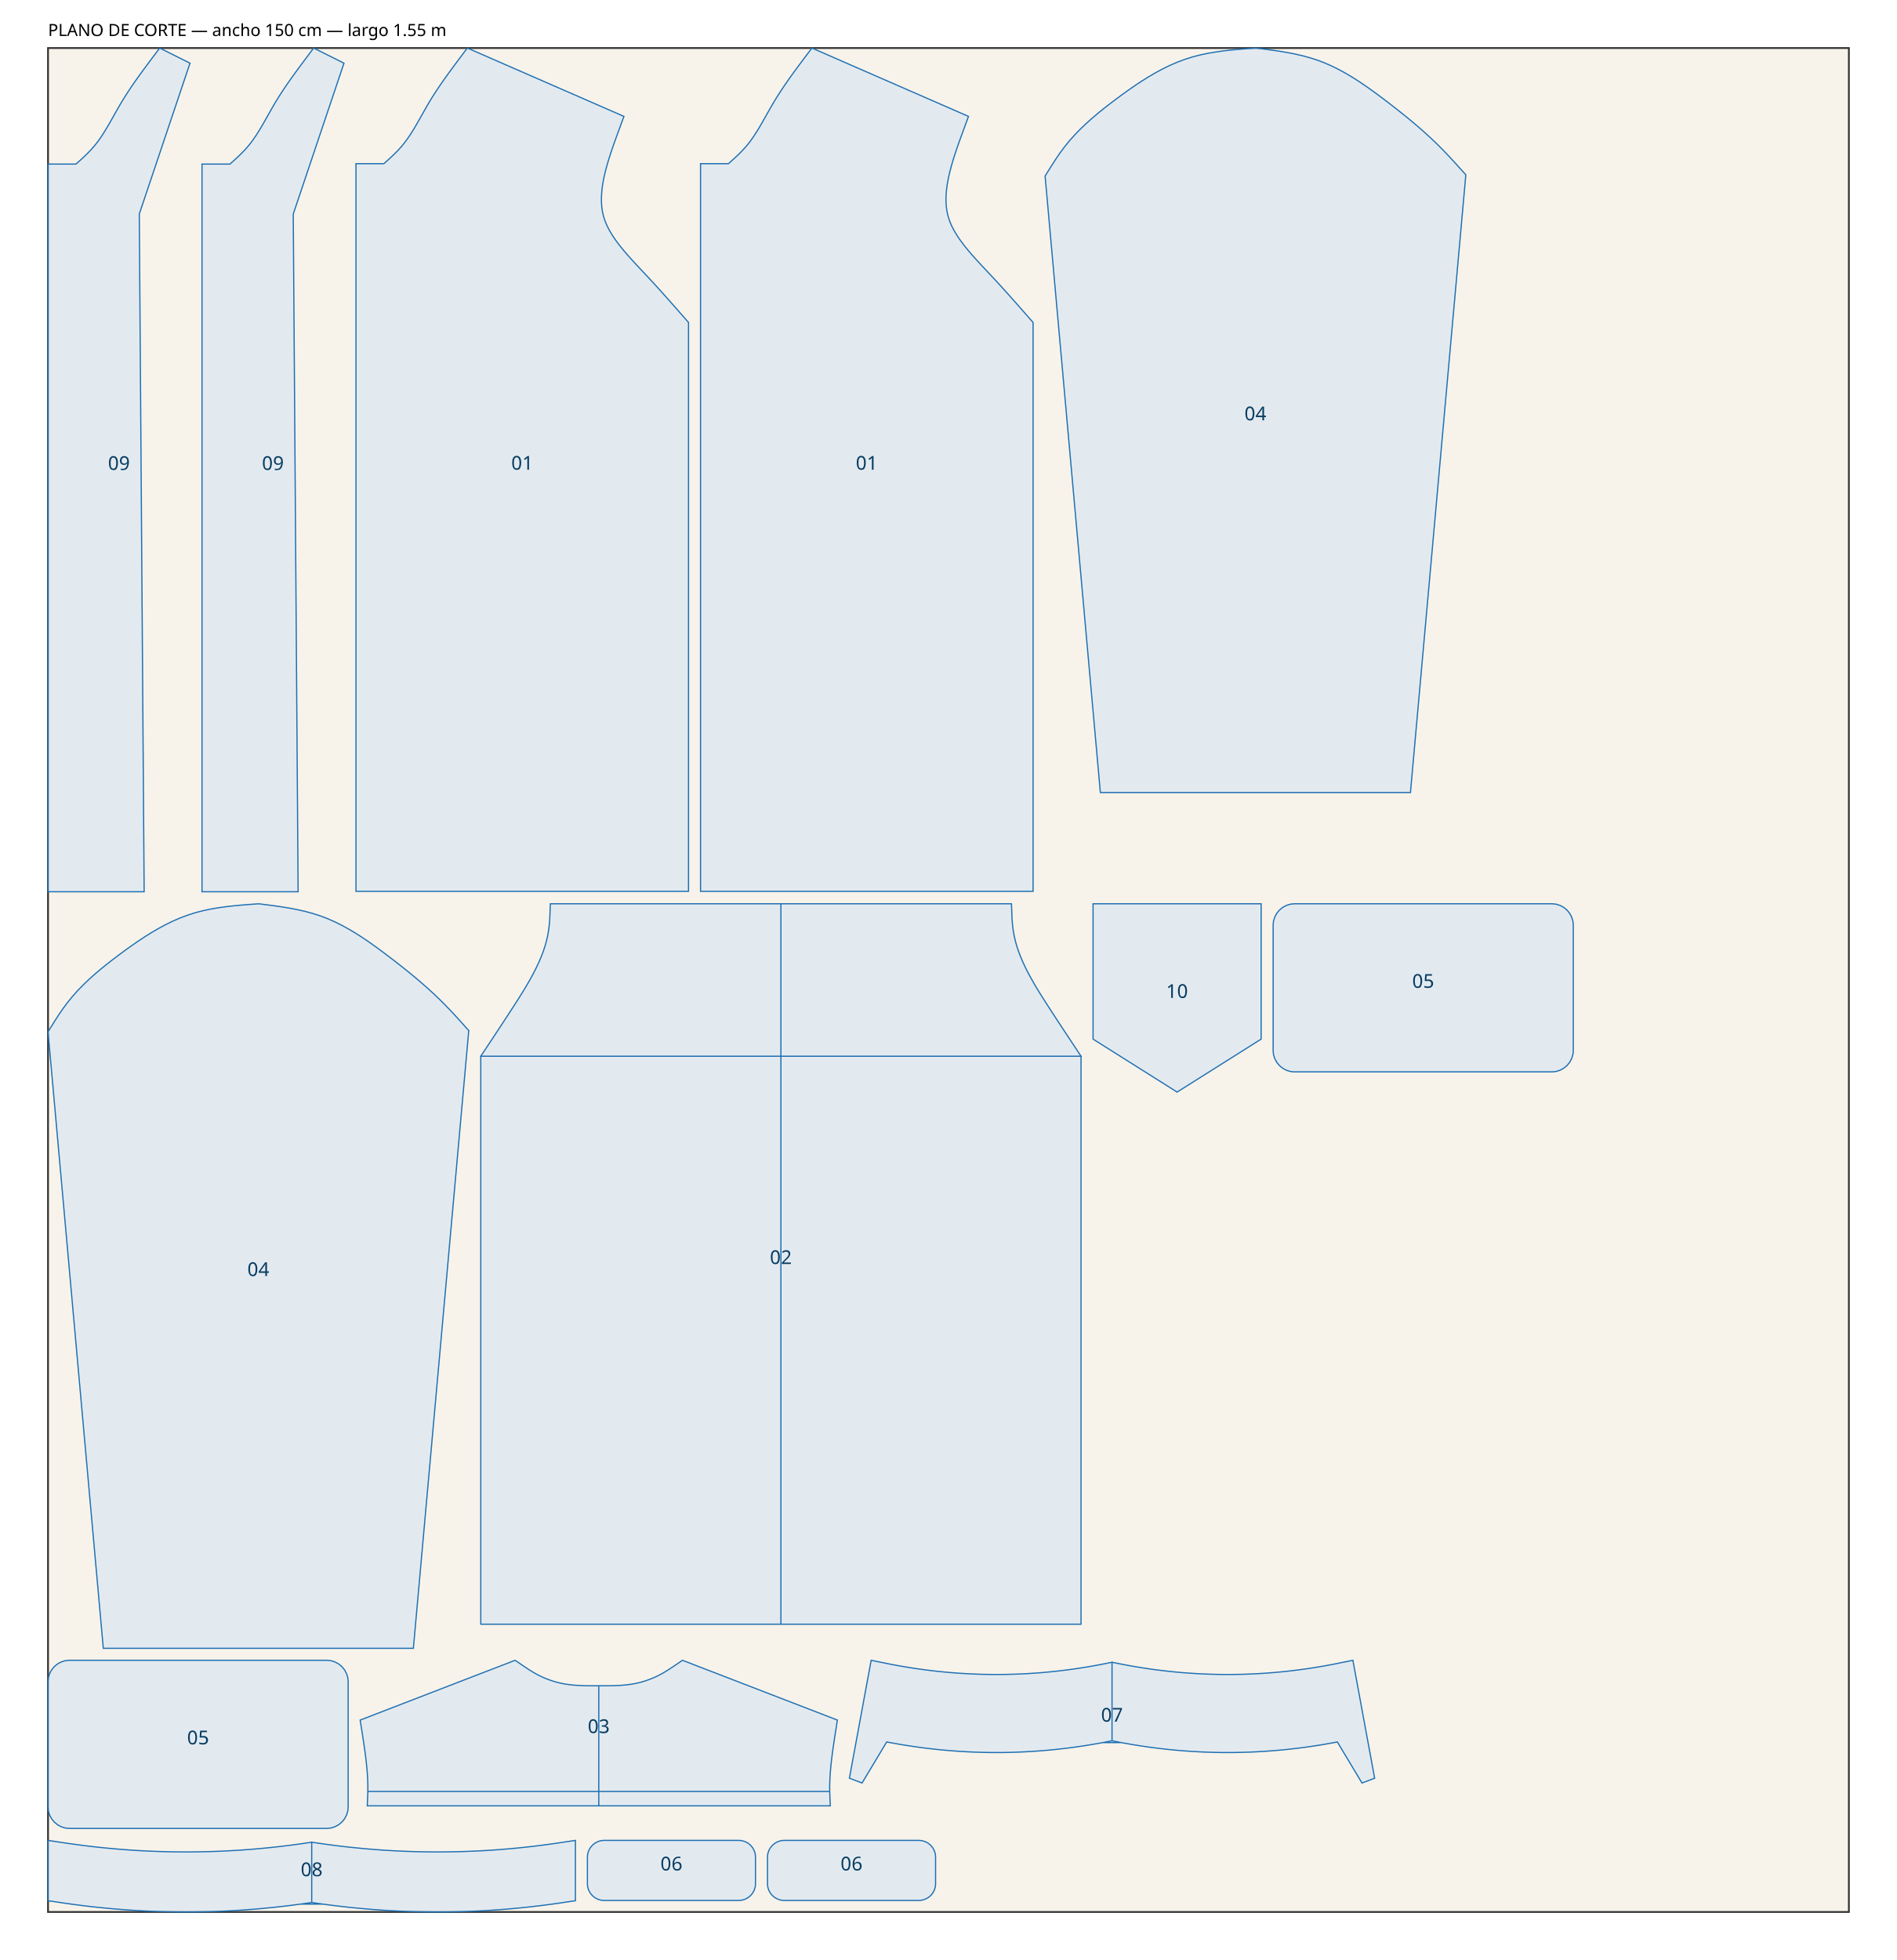
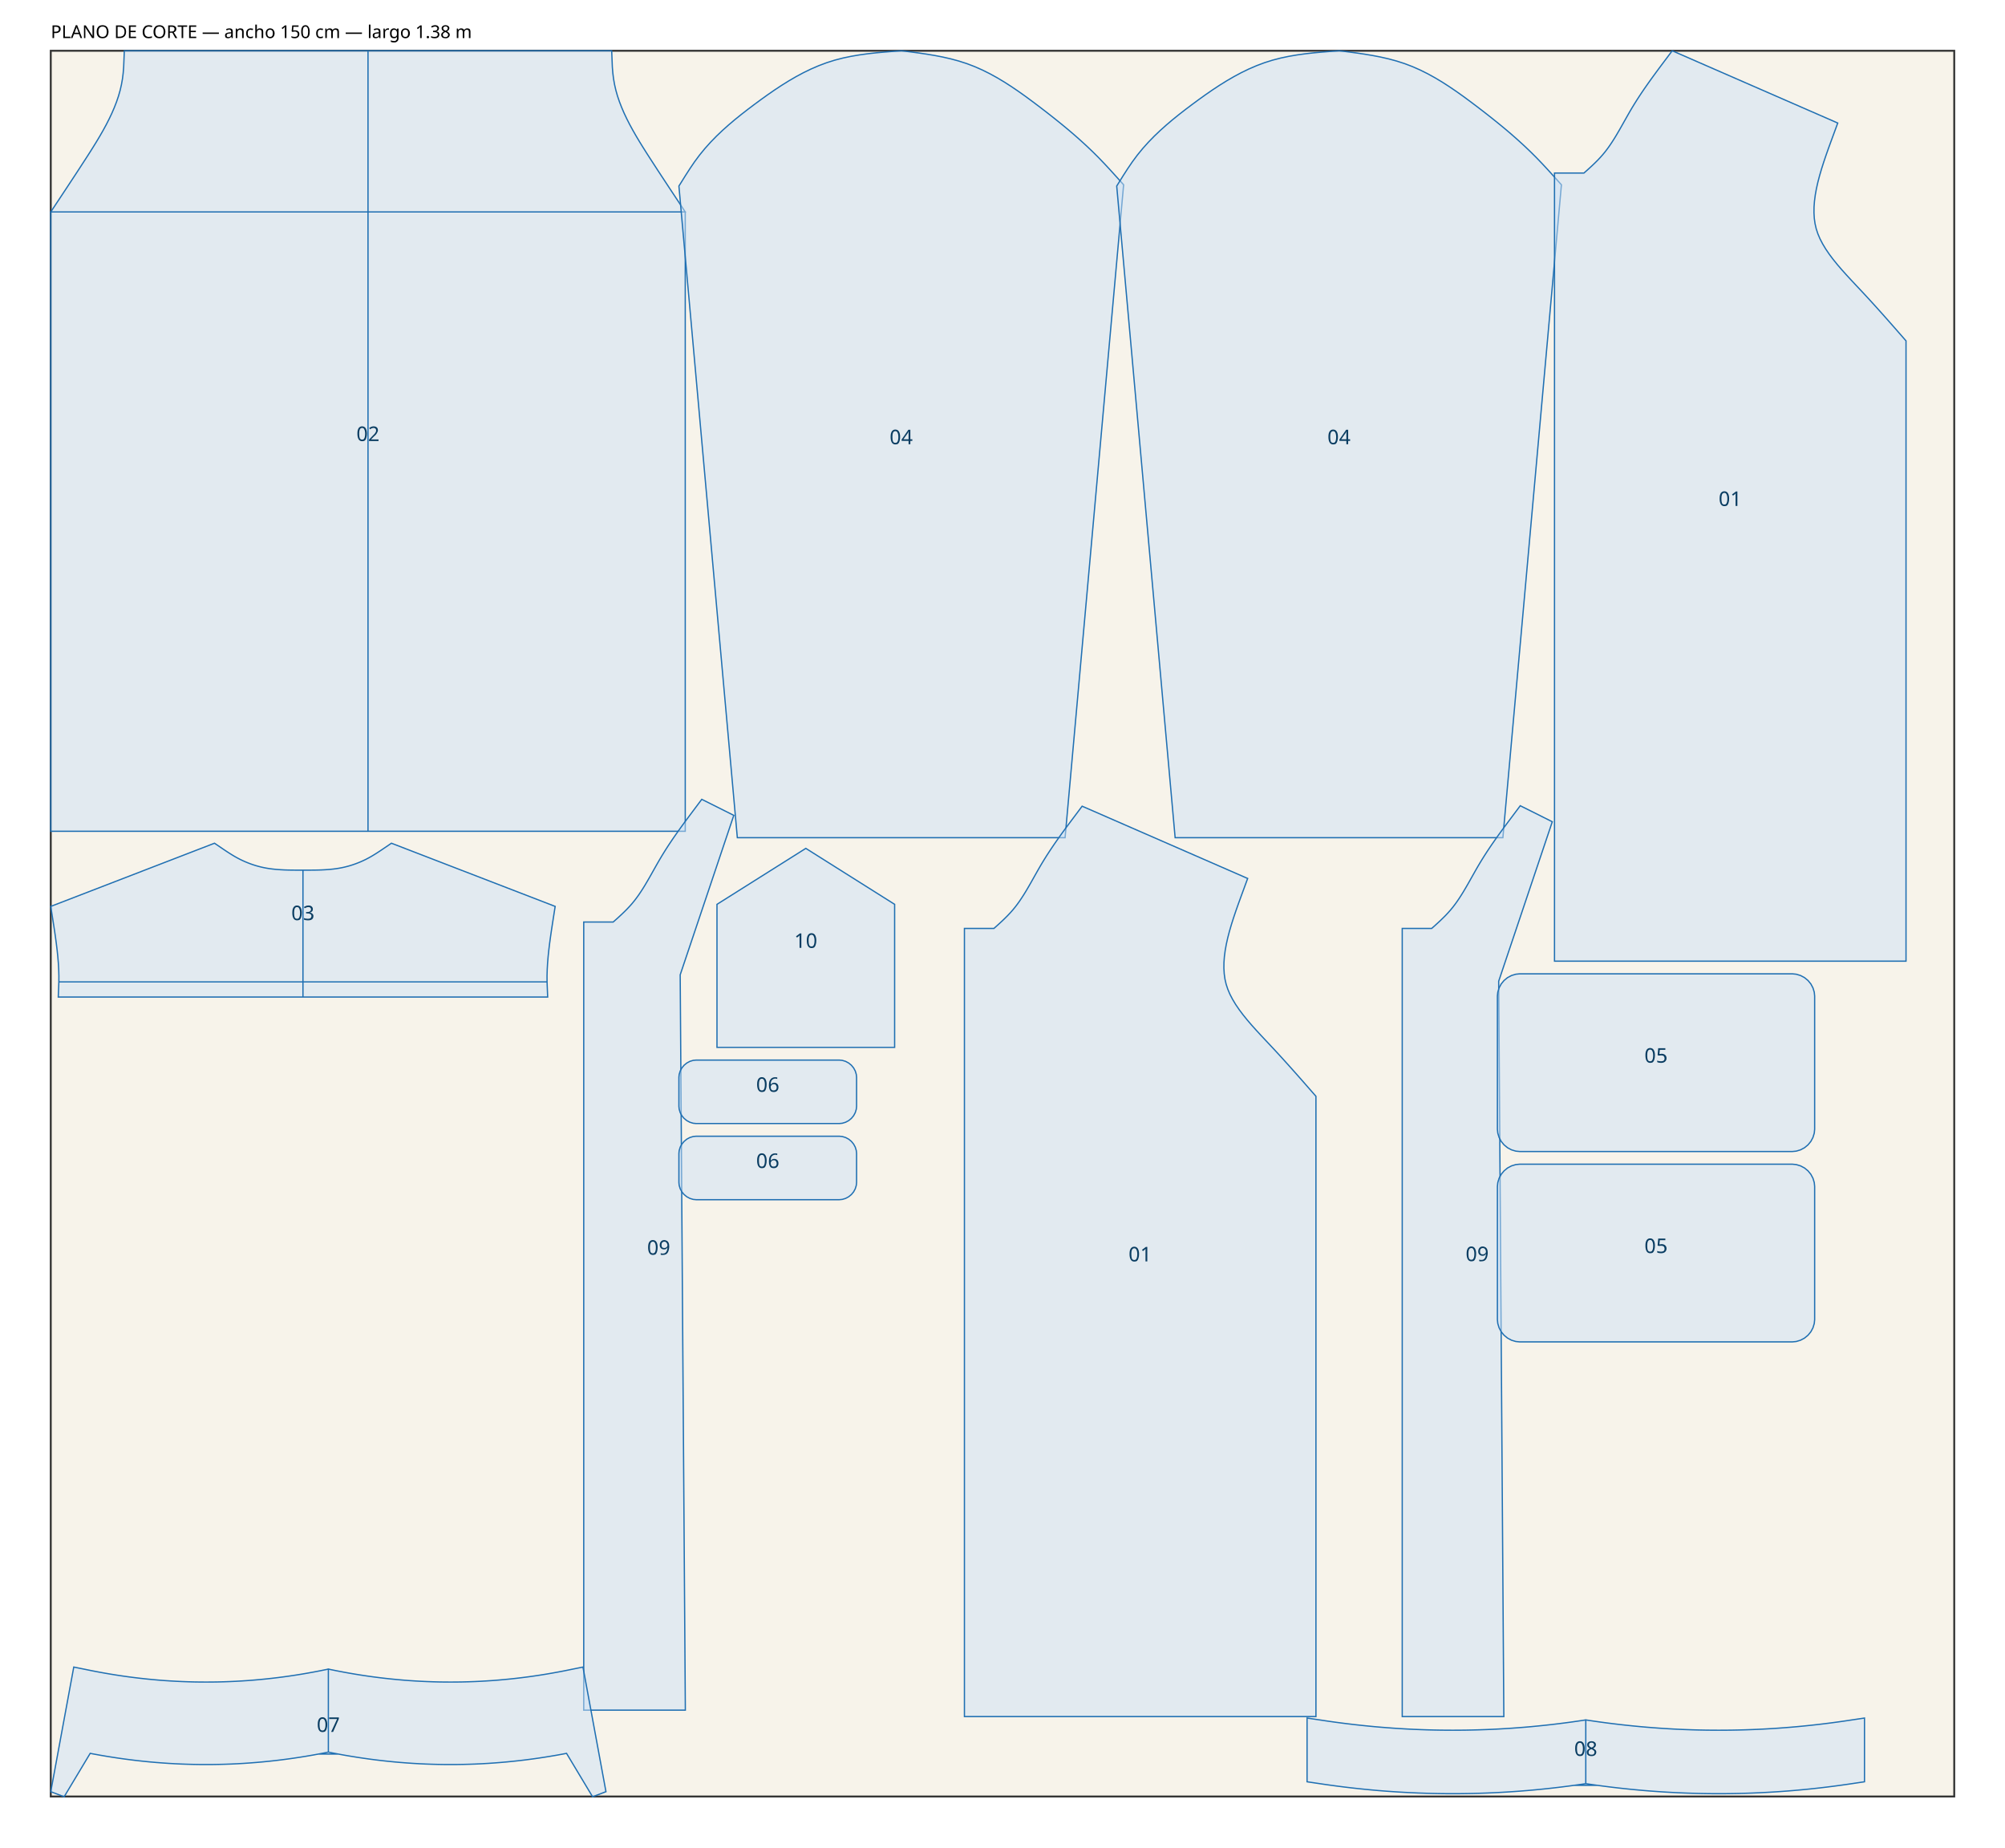
- <svg xmlns="http://www.w3.org/2000/svg" baseProfile="full" height="163.232cm" version="1.1" viewBox="0 0 158.0 163.232" width="158.0cm">
+ <svg xmlns="http://www.w3.org/2000/svg" baseProfile="full" height="145.555cm" version="1.1" viewBox="0 0 158.0 145.555" width="158.0cm">
  <defs />
-   <rect fill="#f7f3ea" height="155.232" stroke="#333" stroke-width="0.15" width="150.0" x="4.0" y="4.0" />
-   <text fill="#000" font-family="sans-serif" font-size="1.4" x="4.0" y="3.0">PLANO DE CORTE — ancho 150 cm — largo 1.55 m</text>
-   <polygon fill="#cfe3f7" fill-opacity="0.5" points="4.0,74.268 12.007,74.268 11.601,17.828 15.825,5.262 13.301,4.0 12.605,4.928 12.409,5.19 12.213,5.453 12.017,5.717 11.822,5.983 11.628,6.251 11.435,6.521 11.243,6.793 11.052,7.068 10.864,7.346 10.678,7.626 10.494,7.91 10.314,8.197 10.136,8.487 9.963,8.779 9.795,9.071 9.631,9.36 9.469,9.647 9.31,9.931 9.151,10.21 8.992,10.485 8.833,10.753 8.671,11.016 8.507,11.271 8.34,11.519 8.169,11.758 7.993,11.988 7.811,12.21 7.619,12.427 7.418,12.641 7.206,12.854 6.986,13.066 6.758,13.277 6.524,13.489 6.322,13.668 4.0,13.668 4.0,74.268" stroke="#1f6fb2" stroke-width="0.1" />
-   <text fill="#0a3d62" font-family="sans-serif" font-size="1.6" text-anchor="middle" x="9.912" y="39.134">09</text>
-   <polygon fill="#cfe3f7" fill-opacity="0.5" points="16.825,74.268 24.832,74.268 24.426,17.828 28.65,5.262 26.126,4.0 25.429,4.928 25.234,5.19 25.038,5.453 24.842,5.717 24.647,5.983 24.453,6.251 24.26,6.521 24.068,6.793 23.877,7.068 23.689,7.346 23.503,7.626 23.319,7.91 23.139,8.197 22.961,8.487 22.788,8.779 22.62,9.071 22.456,9.36 22.294,9.647 22.135,9.931 21.976,10.21 21.817,10.485 21.657,10.753 21.496,11.016 21.332,11.271 21.165,11.519 20.994,11.758 20.818,11.988 20.636,12.21 20.444,12.427 20.243,12.641 20.031,12.854 19.811,13.066 19.583,13.277 19.349,13.489 19.147,13.668 16.825,13.668 16.825,74.268" stroke="#1f6fb2" stroke-width="0.1" />
-   <text fill="#0a3d62" font-family="sans-serif" font-size="1.6" text-anchor="middle" x="22.737" y="39.134">09</text>
-   <polygon fill="#cfe3f7" fill-opacity="0.5" points="29.65,74.233 57.35,74.233 57.35,26.857 56.75,26.172 56.397,25.768 56.041,25.364 55.681,24.958 55.318,24.55 54.95,24.141 54.577,23.73 54.197,23.317 53.81,22.902 53.421,22.488 53.034,22.076 52.655,21.665 52.288,21.255 51.937,20.846 51.607,20.438 51.302,20.031 51.025,19.625 50.781,19.221 50.573,18.82 50.404,18.422 50.273,18.024 50.18,17.619 50.121,17.2 50.095,16.765 50.1,16.314 50.135,15.848 50.198,15.367 50.288,14.873 50.401,14.367 50.536,13.85 50.69,13.322 50.86,12.787 51.043,12.244 51.237,11.694 51.439,11.139 51.97,9.694 38.925,4.0 38.254,4.894 38.059,5.155 37.863,5.418 37.667,5.683 37.472,5.949 37.278,6.216 37.084,6.486 36.892,6.759 36.702,7.033 36.514,7.311 36.328,7.591 36.144,7.875 35.963,8.162 35.786,8.452 35.613,8.744 35.445,9.036 35.281,9.326 35.119,9.613 34.959,9.896 34.801,10.176 34.642,10.45 34.482,10.719 34.321,10.981 34.157,11.236 33.99,11.484 33.819,11.723 33.643,11.953 33.461,12.175 33.269,12.392 33.067,12.607 32.856,12.819 32.636,13.031 32.408,13.242 32.174,13.454 31.972,13.633 29.65,13.633 29.65,74.233" stroke="#1f6fb2" stroke-width="0.1" />
-   <text fill="#0a3d62" font-family="sans-serif" font-size="1.6" text-anchor="middle" x="43.5" y="39.117">01</text>
-   <polygon fill="#cfe3f7" fill-opacity="0.5" points="58.35,74.233 86.05,74.233 86.05,26.857 85.45,26.172 85.097,25.768 84.741,25.364 84.381,24.958 84.018,24.55 83.65,24.141 83.277,23.73 82.897,23.317 82.51,22.902 82.121,22.488 81.734,22.076 81.355,21.665 80.988,21.255 80.637,20.846 80.307,20.438 80.002,20.031 79.725,19.625 79.481,19.221 79.273,18.82 79.104,18.422 78.973,18.024 78.88,17.619 78.821,17.2 78.795,16.765 78.8,16.314 78.835,15.848 78.898,15.367 78.988,14.873 79.101,14.367 79.236,13.85 79.39,13.322 79.56,12.787 79.743,12.244 79.937,11.694 80.139,11.139 80.67,9.694 67.625,4.0 66.954,4.894 66.759,5.155 66.563,5.418 66.367,5.683 66.172,5.949 65.978,6.216 65.784,6.486 65.593,6.759 65.402,7.033 65.214,7.311 65.028,7.591 64.844,7.875 64.663,8.162 64.486,8.452 64.313,8.744 64.145,9.036 63.981,9.326 63.819,9.613 63.659,9.896 63.501,10.176 63.342,10.45 63.182,10.719 63.021,10.981 62.857,11.236 62.69,11.484 62.519,11.723 62.343,11.953 62.161,12.175 61.969,12.392 61.767,12.607 61.556,12.819 61.336,13.031 61.108,13.242 60.874,13.454 60.672,13.633 58.35,13.633 58.35,74.233" stroke="#1f6fb2" stroke-width="0.1" />
-   <text fill="#0a3d62" font-family="sans-serif" font-size="1.6" text-anchor="middle" x="72.2" y="39.117">01</text>
-   <polygon fill="#cfe3f7" fill-opacity="0.5" points="91.653,66.005 117.482,66.005 122.095,14.56 121.388,13.775 120.967,13.313 120.538,12.852 120.098,12.395 119.647,11.947 119.188,11.51 118.722,11.083 118.249,10.664 117.77,10.254 117.286,9.852 116.797,9.456 116.304,9.065 115.807,8.679 115.306,8.296 114.799,7.916 114.284,7.538 113.759,7.167 113.224,6.805 112.678,6.455 112.119,6.121 111.546,5.806 110.959,5.514 110.356,5.248 109.737,5.012 109.109,4.81 108.477,4.639 107.843,4.494 107.208,4.372 106.574,4.266 105.943,4.174 105.315,4.091 104.594,4.0 103.859,4.054 103.218,4.105 102.573,4.164 101.926,4.236 101.277,4.325 100.628,4.436 99.98,4.572 99.335,4.739 98.696,4.94 98.07,5.175 97.458,5.439 96.861,5.729 96.278,6.042 95.707,6.374 95.147,6.723 94.599,7.084 94.06,7.456 93.531,7.835 93.009,8.22 92.492,8.609 91.979,9.008 91.471,9.417 90.972,9.84 90.483,10.277 90.006,10.731 89.545,11.205 89.101,11.699 88.679,12.216 88.282,12.751 87.913,13.294 87.563,13.837 87.05,14.66 91.653,66.005" stroke="#1f6fb2" stroke-width="0.1" />
-   <text fill="#0a3d62" font-family="sans-serif" font-size="1.6" text-anchor="middle" x="104.572" y="35.002">04</text>
-   <polygon fill="#cfe3f7" fill-opacity="0.5" points="8.604,137.272 34.432,137.272 39.045,85.827 38.338,85.043 37.918,84.581 37.488,84.12 37.048,83.663 36.597,83.215 36.138,82.778 35.672,82.35 35.199,81.932 34.721,81.522 34.236,81.119 33.747,80.723 33.254,80.333 32.757,79.947 32.256,79.564 31.749,79.183 31.234,78.806 30.709,78.435 30.174,78.072 29.628,77.723 29.069,77.389 28.496,77.074 27.909,76.782 27.306,76.515 26.688,76.279 26.059,76.077 25.427,75.906 24.793,75.762 24.158,75.639 23.525,75.534 22.893,75.442 22.266,75.359 21.544,75.268 20.809,75.322 20.168,75.373 19.524,75.432 18.876,75.504 18.228,75.593 17.579,75.703 16.93,75.84 16.285,76.006 15.646,76.208 15.02,76.443 14.408,76.707 13.811,76.997 13.228,77.31 12.657,77.642 12.097,77.991 11.549,78.352 11.01,78.724 10.481,79.103 9.959,79.487 9.442,79.877 8.929,80.275 8.421,80.685 7.922,81.107 7.433,81.545 6.957,81.999 6.495,82.472 6.052,82.967 5.629,83.483 5.232,84.019 4.863,84.562 4.513,85.105 4.0,85.927 8.604,137.272" stroke="#1f6fb2" stroke-width="0.1" />
-   <text fill="#0a3d62" font-family="sans-serif" font-size="1.6" text-anchor="middle" x="21.522" y="106.27">04</text>
-   <polygon fill="#cfe3f7" fill-opacity="0.5" points="90.045,87.966 89.59,87.28 89.301,86.844 89.013,86.408 88.724,85.971 88.436,85.533 88.147,85.094 87.858,84.652 87.569,84.209 87.28,83.763 86.994,83.317 86.711,82.871 86.436,82.424 86.169,81.977 85.913,81.53 85.669,81.082 85.44,80.634 85.228,80.186 85.034,79.738 84.861,79.29 84.709,78.842 84.581,78.394 84.477,77.944 84.396,77.488 84.338,77.024 84.299,76.552 84.248,75.268 65.045,75.268 65.045,135.268 90.045,135.268 90.045,87.966 40.045,87.966 40.5,87.28 40.788,86.844 41.077,86.408 41.365,85.971 41.654,85.533 41.943,85.094 42.231,84.652 42.52,84.209 42.809,83.763 43.096,83.317 43.378,82.871 43.654,82.424 43.921,81.977 44.177,81.53 44.42,81.082 44.649,80.634 44.861,80.186 45.055,79.738 45.229,79.29 45.38,78.842 45.509,78.394 45.613,77.944 45.693,77.488 45.752,77.024 45.79,76.552 45.841,75.268 65.045,75.268 65.045,135.268 40.045,135.268 40.045,87.966" stroke="#1f6fb2" stroke-width="0.1" />
-   <text fill="#0a3d62" font-family="sans-serif" font-size="1.6" text-anchor="middle" x="65.045" y="105.268">02</text>
-   <polygon fill="#cfe3f7" fill-opacity="0.5" points="91.045,86.54 98.045,90.95 105.045,86.54 105.045,75.268 91.045,75.268 91.045,86.54" stroke="#1f6fb2" stroke-width="0.1" />
-   <text fill="#0a3d62" font-family="sans-serif" font-size="1.6" text-anchor="middle" x="98.045" y="83.109">10</text>
-   <polygon fill="#cfe3f7" fill-opacity="0.5" points="106.045,87.517 106.075,87.82 106.177,88.158 106.344,88.47 106.569,88.744 106.842,88.968 107.154,89.135 107.493,89.238 107.796,89.268 129.294,89.268 129.597,89.238 129.935,89.135 130.247,88.968 130.521,88.744 130.745,88.47 130.912,88.158 131.015,87.82 131.045,87.517 131.045,77.019 131.015,76.716 130.912,76.377 130.745,76.065 130.521,75.791 130.247,75.567 129.935,75.4 129.597,75.298 129.294,75.268 107.796,75.268 107.493,75.298 107.154,75.4 106.842,75.567 106.569,75.791 106.344,76.065 106.177,76.377 106.075,76.716 106.045,77.019 106.045,87.517" stroke="#1f6fb2" stroke-width="0.1" />
-   <text fill="#0a3d62" font-family="sans-serif" font-size="1.6" text-anchor="middle" x="118.545" y="82.268">05</text>
-   <polygon fill="#cfe3f7" fill-opacity="0.5" points="4.0,150.521 4.03,150.824 4.133,151.163 4.299,151.475 4.524,151.749 4.797,151.973 5.109,152.14 5.448,152.242 5.751,152.272 27.249,152.272 27.552,152.242 27.891,152.14 28.203,151.973 28.476,151.749 28.701,151.475 28.867,151.163 28.97,150.824 29.0,150.521 29.0,140.023 28.97,139.72 28.867,139.382 28.701,139.07 28.476,138.796 28.203,138.572 27.891,138.405 27.552,138.302 27.249,138.272 5.751,138.272 5.448,138.302 5.109,138.405 4.797,138.572 4.524,138.796 4.299,139.07 4.133,139.382 4.03,139.72 4.0,140.023 4.0,150.521" stroke="#1f6fb2" stroke-width="0.1" />
-   <text fill="#0a3d62" font-family="sans-serif" font-size="1.6" text-anchor="middle" x="16.5" y="145.272">05</text>
-   <polygon fill="#cfe3f7" fill-opacity="0.5" points="69.11,149.198 69.108,148.711 69.123,148.216 69.152,147.714 69.194,147.206 69.248,146.691 69.311,146.172 69.382,145.647 69.459,145.118 69.54,144.585 69.749,143.251 56.846,138.272 56.207,138.706 56.004,138.843 55.803,138.975 55.605,139.103 55.408,139.224 55.213,139.339 55.017,139.448 54.819,139.55 54.618,139.647 54.414,139.737 54.207,139.822 53.998,139.901 53.787,139.974 53.575,140.041 53.361,140.101 53.146,140.155 52.93,140.202 52.712,140.243 52.492,140.277 52.269,140.306 52.042,140.33 51.813,140.349 51.581,140.365 51.345,140.376 51.107,140.384 50.866,140.389 50.622,140.393 50.376,140.394 50.127,140.394 49.874,140.394 49.874,150.394 69.158,150.394 69.11,149.198 30.639,149.198 30.64,148.711 30.626,148.216 30.597,147.714 30.554,147.206 30.501,146.691 30.438,146.172 30.367,145.647 30.29,145.118 30.208,144.585 30.0,143.251 42.903,138.272 43.542,138.706 43.745,138.843 43.945,138.975 44.144,139.103 44.34,139.224 44.536,139.339 44.732,139.448 44.93,139.55 45.131,139.647 45.335,139.737 45.542,139.822 45.75,139.901 45.961,139.974 46.174,140.041 46.388,140.101 46.603,140.155 46.819,140.202 47.036,140.243 47.257,140.277 47.48,140.306 47.706,140.33 47.936,140.349 48.168,140.365 48.403,140.376 48.642,140.384 48.883,140.389 49.126,140.393 49.373,140.394 49.622,140.394 49.874,140.394 49.874,150.394 30.591,150.394 30.639,149.198" stroke="#1f6fb2" stroke-width="0.1" />
-   <text fill="#0a3d62" font-family="sans-serif" font-size="1.6" text-anchor="middle" x="49.874" y="144.333">03</text>
-   <polygon fill="#cfe3f7" fill-opacity="0.5" points="93.404,145.127 93.896,145.217 94.387,145.301 94.879,145.38 95.37,145.454 95.862,145.523 96.354,145.587 96.845,145.645 97.337,145.699 97.829,145.747 98.321,145.791 98.813,145.829 99.305,145.862 99.797,145.89 100.289,145.913 100.781,145.931 101.273,145.944 101.765,145.952 102.257,145.954 102.749,145.952 103.241,145.944 103.732,145.931 104.224,145.913 104.716,145.89 105.208,145.862 105.7,145.829 106.192,145.791 106.684,145.747 107.176,145.699 107.668,145.645 108.159,145.587 108.651,145.523 109.143,145.454 109.634,145.38 110.126,145.301 110.618,145.217 111.109,145.127 111.393,145.073 113.445,148.492 114.5,148.093 112.687,138.272 111.213,138.571 110.742,138.661 110.27,138.747 109.798,138.828 109.327,138.904 108.855,138.975 108.384,139.041 107.912,139.102 107.441,139.158 106.969,139.21 106.498,139.256 106.027,139.298 105.555,139.334 105.084,139.366 104.613,139.393 104.141,139.415 103.67,139.432 103.199,139.444 102.728,139.452 102.257,139.454 101.785,139.452 101.314,139.444 100.843,139.432 100.372,139.415 99.9,139.393 99.429,139.366 98.958,139.334 98.486,139.298 98.015,139.256 97.544,139.21 97.072,139.158 96.601,139.102 96.129,139.041 95.658,138.975 95.186,138.904 94.715,138.828 94.243,138.747 93.771,138.661 93.3,138.571 92.625,138.434 92.625,144.975 92.913,145.033 93.404,145.127 91.845,145.127 91.354,145.217 90.862,145.301 90.37,145.38 89.879,145.454 89.387,145.523 88.895,145.587 88.404,145.645 87.912,145.699 87.42,145.747 86.928,145.791 86.436,145.829 85.944,145.862 85.452,145.89 84.96,145.913 84.468,145.931 83.976,145.944 83.484,145.952 82.992,145.954 82.5,145.952 82.009,145.944 81.517,145.931 81.025,145.913 80.533,145.89 80.041,145.862 79.549,145.829 79.057,145.791 78.565,145.747 78.073,145.699 77.581,145.645 77.09,145.587 76.598,145.523 76.106,145.454 75.615,145.38 75.123,145.301 74.631,145.217 74.14,145.127 73.856,145.073 71.804,148.492 70.749,148.093 72.562,138.272 74.036,138.571 74.507,138.661 74.979,138.747 75.451,138.828 75.922,138.904 76.394,138.975 76.865,139.041 77.337,139.102 77.808,139.158 78.28,139.21 78.751,139.256 79.222,139.298 79.694,139.334 80.165,139.366 80.636,139.393 81.108,139.415 81.579,139.432 82.05,139.444 82.521,139.452 82.992,139.454 83.464,139.452 83.935,139.444 84.406,139.432 84.877,139.415 85.349,139.393 85.82,139.366 86.291,139.334 86.763,139.298 87.234,139.256 87.705,139.21 88.177,139.158 88.648,139.102 89.12,139.041 89.591,138.975 90.063,138.904 90.534,138.828 91.006,138.747 91.478,138.661 91.949,138.571 92.625,138.434 92.625,144.975 92.336,145.033 91.845,145.127" stroke="#1f6fb2" stroke-width="0.1" />
-   <text fill="#0a3d62" font-family="sans-serif" font-size="1.6" text-anchor="middle" x="92.625" y="143.382">07</text>
-   <polygon fill="#cfe3f7" fill-opacity="0.5" points="26.876,158.575 27.408,158.646 27.939,158.713 28.471,158.776 29.002,158.835 29.534,158.889 30.066,158.94 30.597,158.987 31.129,159.029 31.661,159.068 32.192,159.102 32.724,159.133 33.256,159.159 33.787,159.181 34.319,159.2 34.851,159.214 35.383,159.224 35.914,159.23 36.446,159.232 36.978,159.23 37.51,159.224 38.041,159.214 38.573,159.2 39.105,159.181 39.636,159.159 40.168,159.133 40.7,159.102 41.232,159.068 41.763,159.029 42.295,158.987 42.827,158.94 43.358,158.889 43.89,158.835 44.421,158.776 44.953,158.713 45.485,158.646 46.016,158.575 46.548,158.5 47.928,158.294 47.928,153.272 46.261,153.521 45.744,153.593 45.227,153.662 44.711,153.728 44.194,153.789 43.677,153.846 43.161,153.899 42.644,153.948 42.128,153.994 41.611,154.035 41.095,154.073 40.578,154.106 40.061,154.136 39.545,154.161 39.028,154.183 38.512,154.201 37.996,154.214 37.479,154.224 36.963,154.23 36.446,154.232 35.93,154.23 35.413,154.224 34.897,154.214 34.38,154.201 33.864,154.183 33.347,154.161 32.831,154.136 32.314,154.106 31.798,154.073 31.281,154.035 30.765,153.994 30.248,153.948 29.732,153.899 29.215,153.846 28.698,153.789 28.182,153.728 27.665,153.662 27.148,153.593 26.632,153.521 25.964,153.421 25.964,158.443 26.345,158.5 26.876,158.575 25.052,158.575 24.52,158.646 23.989,158.713 23.457,158.776 22.926,158.835 22.394,158.889 21.862,158.94 21.331,158.987 20.799,159.029 20.267,159.068 19.736,159.102 19.204,159.133 18.672,159.159 18.141,159.181 17.609,159.2 17.077,159.214 16.546,159.224 16.014,159.23 15.482,159.232 14.95,159.23 14.419,159.224 13.887,159.214 13.355,159.2 12.823,159.181 12.292,159.159 11.76,159.133 11.228,159.102 10.697,159.068 10.165,159.029 9.633,158.987 9.102,158.94 8.57,158.889 8.038,158.835 7.507,158.776 6.975,158.713 6.444,158.646 5.912,158.575 5.381,158.5 4.0,158.294 4.0,153.272 5.668,153.521 6.184,153.593 6.701,153.662 7.218,153.728 7.734,153.789 8.251,153.846 8.767,153.899 9.284,153.948 9.801,153.994 10.317,154.035 10.834,154.073 11.35,154.106 11.867,154.136 12.383,154.161 12.9,154.183 13.416,154.201 13.933,154.214 14.449,154.224 14.966,154.23 15.482,154.232 15.999,154.23 16.515,154.224 17.031,154.214 17.548,154.201 18.064,154.183 18.581,154.161 19.097,154.136 19.614,154.106 20.13,154.073 20.647,154.035 21.164,153.994 21.68,153.948 22.197,153.899 22.713,153.846 23.23,153.789 23.746,153.728 24.263,153.662 24.78,153.593 25.296,153.521 25.964,153.421 25.964,158.443 25.583,158.5 25.052,158.575" stroke="#1f6fb2" stroke-width="0.1" />
-   <text fill="#0a3d62" font-family="sans-serif" font-size="1.6" text-anchor="middle" x="25.964" y="156.252">08</text>
-   <polygon fill="#cfe3f7" fill-opacity="0.5" points="48.928,156.921 48.95,157.146 49.03,157.41 49.16,157.653 49.335,157.866 49.548,158.04 49.791,158.17 50.054,158.25 50.279,158.272 61.577,158.272 61.802,158.25 62.066,158.17 62.309,158.04 62.522,157.866 62.696,157.653 62.826,157.41 62.906,157.146 62.928,156.921 62.928,154.623 62.906,154.398 62.826,154.135 62.696,153.892 62.522,153.679 62.309,153.504 62.066,153.374 61.802,153.294 61.577,153.272 50.279,153.272 50.054,153.294 49.791,153.374 49.548,153.504 49.335,153.679 49.16,153.892 49.03,154.135 48.95,154.398 48.928,154.623 48.928,156.921" stroke="#1f6fb2" stroke-width="0.1" />
-   <text fill="#0a3d62" font-family="sans-serif" font-size="1.6" text-anchor="middle" x="55.928" y="155.772">06</text>
-   <polygon fill="#cfe3f7" fill-opacity="0.5" points="63.928,156.921 63.95,157.146 64.03,157.41 64.16,157.653 64.335,157.866 64.548,158.04 64.791,158.17 65.054,158.25 65.279,158.272 76.577,158.272 76.802,158.25 77.066,158.17 77.309,158.04 77.522,157.866 77.696,157.653 77.826,157.41 77.906,157.146 77.928,156.921 77.928,154.623 77.906,154.398 77.826,154.135 77.696,153.892 77.522,153.679 77.309,153.504 77.066,153.374 76.802,153.294 76.577,153.272 65.279,153.272 65.054,153.294 64.791,153.374 64.548,153.504 64.335,153.679 64.16,153.892 64.03,154.135 63.95,154.398 63.928,154.623 63.928,156.921" stroke="#1f6fb2" stroke-width="0.1" />
-   <text fill="#0a3d62" font-family="sans-serif" font-size="1.6" text-anchor="middle" x="70.928" y="155.772">06</text>
+   <rect fill="#f7f3ea" height="137.555" stroke="#333" stroke-width="0.15" width="150.0" x="4.0" y="4.0" />
+   <text fill="#000" font-family="sans-serif" font-size="1.4" x="4.0" y="3.0">PLANO DE CORTE — ancho 150 cm — largo 1.38 m</text>
+   <polygon fill="#cfe3f7" fill-opacity="0.5" points="54.0,16.699 53.545,16.012 53.256,15.576 52.968,15.14 52.679,14.703 52.391,14.265 52.102,13.826 51.813,13.385 51.525,12.941 51.236,12.496 50.949,12.05 50.667,11.603 50.391,11.156 50.124,10.709 49.868,10.262 49.624,9.814 49.396,9.366 49.183,8.918 48.99,8.47 48.816,8.022 48.664,7.574 48.536,7.126 48.432,6.676 48.351,6.22 48.293,5.757 48.255,5.285 48.203,4.0 29.0,4.0 29.0,65.5 54.0,65.5 54.0,16.699 4.0,16.699 4.455,16.012 4.744,15.576 5.032,15.14 5.321,14.703 5.609,14.265 5.898,13.826 6.187,13.385 6.475,12.941 6.764,12.496 7.051,12.05 7.333,11.603 7.609,11.156 7.876,10.709 8.132,10.262 8.376,9.814 8.604,9.366 8.817,8.918 9.01,8.47 9.184,8.022 9.336,7.574 9.464,7.126 9.568,6.676 9.649,6.22 9.707,5.757 9.745,5.285 9.797,4.0 29.0,4.0 29.0,65.5 4.0,65.5 4.0,16.699" stroke="#1f6fb2" stroke-width="0.1" />
+   <text fill="#0a3d62" font-family="sans-serif" font-size="1.6" text-anchor="middle" x="29.0" y="34.75">02</text>
+   <polygon fill="#cfe3f7" fill-opacity="0.5" points="58.104,66.005 83.932,66.005 88.545,14.56 87.838,13.775 87.418,13.313 86.988,12.852 86.548,12.395 86.097,11.947 85.638,11.51 85.172,11.083 84.699,10.664 84.221,10.254 83.736,9.852 83.247,9.456 82.754,9.065 82.257,8.679 81.756,8.296 81.249,7.916 80.734,7.538 80.209,7.167 79.674,6.805 79.128,6.455 78.569,6.121 77.996,5.806 77.409,5.514 76.806,5.248 76.188,5.012 75.559,4.81 74.927,4.639 74.293,4.494 73.658,4.372 73.025,4.266 72.393,4.174 71.766,4.091 71.044,4.0 70.309,4.054 69.668,4.105 69.024,4.164 68.376,4.236 67.728,4.325 67.079,4.436 66.43,4.572 65.785,4.739 65.146,4.94 64.52,5.175 63.908,5.439 63.311,5.729 62.728,6.042 62.157,6.374 61.597,6.723 61.049,7.084 60.51,7.456 59.981,7.835 59.459,8.22 58.942,8.609 58.429,9.008 57.921,9.417 57.422,9.84 56.933,10.277 56.457,10.731 55.995,11.205 55.552,11.699 55.129,12.216 54.732,12.751 54.363,13.294 54.013,13.837 53.5,14.66 58.104,66.005" stroke="#1f6fb2" stroke-width="0.1" />
+   <text fill="#0a3d62" font-family="sans-serif" font-size="1.6" text-anchor="middle" x="71.022" y="35.002">04</text>
+   <polygon fill="#cfe3f7" fill-opacity="0.5" points="92.604,66.005 118.432,66.005 123.045,14.56 122.338,13.775 121.918,13.313 121.488,12.852 121.048,12.395 120.597,11.947 120.138,11.51 119.672,11.083 119.199,10.664 118.721,10.254 118.236,9.852 117.747,9.456 117.254,9.065 116.757,8.679 116.256,8.296 115.749,7.916 115.234,7.538 114.709,7.167 114.174,6.805 113.628,6.455 113.069,6.121 112.496,5.806 111.909,5.514 111.306,5.248 110.688,5.012 110.059,4.81 109.427,4.639 108.793,4.494 108.158,4.372 107.525,4.266 106.893,4.174 106.266,4.091 105.544,4.0 104.809,4.054 104.168,4.105 103.524,4.164 102.876,4.236 102.228,4.325 101.579,4.436 100.93,4.572 100.285,4.739 99.646,4.94 99.02,5.175 98.408,5.439 97.811,5.729 97.228,6.042 96.657,6.374 96.097,6.723 95.549,7.084 95.01,7.456 94.481,7.835 93.959,8.22 93.442,8.609 92.929,9.008 92.421,9.417 91.922,9.84 91.433,10.277 90.957,10.731 90.495,11.205 90.052,11.699 89.629,12.216 89.232,12.751 88.863,13.294 88.513,13.837 88.0,14.66 92.604,66.005" stroke="#1f6fb2" stroke-width="0.1" />
+   <text fill="#0a3d62" font-family="sans-serif" font-size="1.6" text-anchor="middle" x="105.522" y="35.002">04</text>
+   <polygon fill="#cfe3f7" fill-opacity="0.5" points="122.5,75.733 150.2,75.733 150.2,26.857 149.6,26.172 149.247,25.768 148.891,25.364 148.532,24.958 148.168,24.55 147.8,24.141 147.427,23.73 147.047,23.317 146.66,22.902 146.271,22.488 145.885,22.076 145.506,21.665 145.138,21.255 144.787,20.846 144.457,20.438 144.152,20.031 143.875,19.625 143.632,19.221 143.423,18.82 143.254,18.422 143.123,18.024 143.03,17.619 142.972,17.2 142.946,16.765 142.951,16.314 142.986,15.848 143.049,15.367 143.138,14.873 143.251,14.367 143.386,13.85 143.54,13.322 143.71,12.787 143.893,12.244 144.087,11.694 144.289,11.139 144.82,9.694 131.775,4.0 131.105,4.894 130.909,5.155 130.713,5.418 130.517,5.683 130.322,5.949 130.128,6.216 129.935,6.486 129.743,6.759 129.552,7.033 129.364,7.311 129.178,7.591 128.994,7.875 128.814,8.162 128.636,8.452 128.463,8.744 128.295,9.036 128.131,9.326 127.969,9.613 127.81,9.896 127.651,10.176 127.492,10.45 127.333,10.719 127.171,10.981 127.007,11.236 126.84,11.484 126.669,11.723 126.493,11.953 126.311,12.175 126.119,12.392 125.918,12.607 125.706,12.819 125.486,13.031 125.258,13.242 125.024,13.454 124.822,13.633 122.5,13.633 122.5,75.733" stroke="#1f6fb2" stroke-width="0.1" />
+   <text fill="#0a3d62" font-family="sans-serif" font-size="1.6" text-anchor="middle" x="136.35" y="39.867">01</text>
+   <polygon fill="#cfe3f7" fill-opacity="0.5" points="76.0,135.257 103.7,135.257 103.7,86.381 103.1,85.696 102.747,85.292 102.391,84.888 102.032,84.482 101.668,84.074 101.3,83.665 100.927,83.254 100.547,82.84 100.16,82.426 99.771,82.012 99.385,81.6 99.006,81.189 98.638,80.779 98.287,80.37 97.957,79.962 97.652,79.555 97.375,79.149 97.132,78.745 96.923,78.344 96.754,77.946 96.623,77.548 96.53,77.143 96.472,76.723 96.446,76.288 96.451,75.838 96.486,75.372 96.549,74.891 96.638,74.397 96.751,73.891 96.886,73.373 97.04,72.846 97.21,72.311 97.393,71.768 97.587,71.218 97.789,70.662 98.32,69.218 85.275,63.524 84.605,64.418 84.409,64.679 84.213,64.942 84.017,65.206 83.822,65.472 83.628,65.74 83.435,66.01 83.243,66.282 83.052,66.557 82.864,66.835 82.678,67.115 82.494,67.399 82.314,67.686 82.136,67.976 81.963,68.268 81.795,68.56 81.631,68.85 81.469,69.137 81.31,69.42 81.151,69.7 80.992,69.974 80.833,70.243 80.671,70.505 80.507,70.76 80.34,71.008 80.169,71.247 79.993,71.477 79.811,71.699 79.619,71.916 79.418,72.13 79.206,72.343 78.986,72.555 78.758,72.766 78.524,72.978 78.322,73.157 76.0,73.157 76.0,135.257" stroke="#1f6fb2" stroke-width="0.1" />
+   <text fill="#0a3d62" font-family="sans-serif" font-size="1.6" text-anchor="middle" x="89.85" y="99.39">01</text>
+   <polygon fill="#cfe3f7" fill-opacity="0.5" points="46.0,134.75 54.007,134.75 53.601,76.81 57.825,64.245 55.301,62.983 54.605,63.911 54.409,64.173 54.213,64.436 54.017,64.7 53.822,64.966 53.628,65.234 53.435,65.504 53.243,65.776 53.052,66.051 52.864,66.328 52.678,66.609 52.494,66.892 52.314,67.179 52.136,67.47 51.963,67.762 51.795,68.053 51.631,68.343 51.469,68.63 51.31,68.914 51.151,69.193 50.992,69.467 50.833,69.736 50.671,69.999 50.507,70.254 50.34,70.501 50.169,70.74 49.993,70.971 49.811,71.193 49.619,71.41 49.418,71.624 49.206,71.837 48.986,72.048 48.758,72.26 48.524,72.471 48.322,72.65 46.0,72.65 46.0,134.75" stroke="#1f6fb2" stroke-width="0.1" />
+   <text fill="#0a3d62" font-family="sans-serif" font-size="1.6" text-anchor="middle" x="51.912" y="98.867">09</text>
+   <polygon fill="#cfe3f7" fill-opacity="0.5" points="110.5,135.255 118.507,135.255 118.101,77.315 122.325,64.749 119.801,63.487 119.105,64.416 118.909,64.677 118.713,64.94 118.517,65.204 118.322,65.47 118.128,65.738 117.935,66.008 117.743,66.281 117.552,66.555 117.364,66.833 117.178,67.113 116.994,67.397 116.814,67.684 116.636,67.974 116.463,68.266 116.295,68.558 116.131,68.848 115.969,69.135 115.81,69.418 115.651,69.698 115.492,69.972 115.333,70.241 115.171,70.503 115.007,70.758 114.84,71.006 114.669,71.245 114.493,71.475 114.311,71.697 114.119,71.914 113.918,72.129 113.706,72.341 113.486,72.553 113.258,72.764 113.024,72.976 112.822,73.155 110.5,73.155 110.5,135.255" stroke="#1f6fb2" stroke-width="0.1" />
+   <text fill="#0a3d62" font-family="sans-serif" font-size="1.6" text-anchor="middle" x="116.412" y="99.371">09</text>
+   <polygon fill="#cfe3f7" fill-opacity="0.5" points="43.11,77.367 43.108,76.879 43.123,76.384 43.152,75.883 43.194,75.374 43.248,74.86 43.311,74.34 43.382,73.816 43.459,73.287 43.54,72.754 43.749,71.42 30.846,66.441 30.207,66.875 30.004,67.012 29.803,67.144 29.605,67.271 29.408,67.393 29.213,67.508 29.017,67.616 28.819,67.719 28.618,67.815 28.414,67.906 28.207,67.991 27.998,68.07 27.787,68.143 27.575,68.21 27.361,68.27 27.146,68.324 26.93,68.371 26.712,68.411 26.492,68.446 26.269,68.475 26.042,68.499 25.813,68.518 25.581,68.533 25.345,68.545 25.107,68.553 24.866,68.558 24.622,68.561 24.376,68.563 24.127,68.563 23.874,68.562 23.874,78.562 43.158,78.562 43.11,77.367 4.639,77.367 4.64,76.879 4.626,76.384 4.597,75.883 4.554,75.374 4.501,74.86 4.438,74.34 4.367,73.816 4.29,73.287 4.208,72.754 4.0,71.42 16.903,66.441 17.542,66.875 17.745,67.012 17.945,67.144 18.144,67.271 18.34,67.393 18.536,67.508 18.732,67.616 18.93,67.719 19.131,67.815 19.335,67.906 19.542,67.991 19.75,68.07 19.961,68.143 20.174,68.21 20.388,68.27 20.603,68.324 20.819,68.371 21.036,68.411 21.257,68.446 21.48,68.475 21.706,68.499 21.936,68.518 22.168,68.533 22.403,68.545 22.642,68.553 22.883,68.558 23.126,68.561 23.373,68.563 23.622,68.563 23.874,68.562 23.874,78.562 4.591,78.562 4.639,77.367" stroke="#1f6fb2" stroke-width="0.1" />
+   <text fill="#0a3d62" font-family="sans-serif" font-size="1.6" text-anchor="middle" x="23.874" y="72.502">03</text>
+   <polygon fill="#cfe3f7" fill-opacity="0.5" points="26.655,138.21 27.147,138.3 27.638,138.384 28.13,138.463 28.622,138.537 29.113,138.606 29.605,138.67 30.097,138.729 30.589,138.782 31.08,138.831 31.572,138.874 32.064,138.912 32.556,138.946 33.048,138.974 33.54,138.997 34.032,139.014 34.524,139.027 35.016,139.035 35.508,139.037 36,139.035 36.492,139.027 36.984,139.014 37.476,138.997 37.968,138.974 38.46,138.946 38.952,138.912 39.443,138.874 39.935,138.831 40.427,138.782 40.919,138.729 41.411,138.67 41.902,138.606 42.394,138.537 42.886,138.463 43.377,138.384 43.869,138.3 44.36,138.21 44.645,138.156 46.697,141.575 47.752,141.176 45.939,131.355 44.465,131.654 43.993,131.744 43.521,131.83 43.05,131.911 42.578,131.987 42.106,132.058 41.635,132.124 41.163,132.185 40.692,132.241 40.221,132.293 39.749,132.339 39.278,132.381 38.807,132.418 38.335,132.449 37.864,132.476 37.393,132.498 36.922,132.515 36.45,132.528 35.979,132.535 35.508,132.537 35.037,132.535 34.565,132.528 34.094,132.515 33.623,132.498 33.152,132.476 32.68,132.449 32.209,132.418 31.738,132.381 31.267,132.339 30.795,132.293 30.324,132.241 29.852,132.185 29.381,132.124 28.909,132.058 28.438,131.987 27.966,131.911 27.494,131.83 27.023,131.744 26.551,131.654 25.876,131.517 25.876,138.058 26.164,138.116 26.655,138.21 25.096,138.21 24.605,138.3 24.113,138.384 23.622,138.463 23.13,138.537 22.638,138.606 22.147,138.67 21.655,138.729 21.163,138.782 20.671,138.831 20.179,138.874 19.688,138.912 19.196,138.946 18.704,138.974 18.212,138.997 17.72,139.014 17.228,139.027 16.736,139.035 16.244,139.037 15.752,139.035 15.26,139.027 14.768,139.014 14.276,138.997 13.784,138.974 13.292,138.946 12.8,138.912 12.308,138.874 11.816,138.831 11.325,138.782 10.833,138.729 10.341,138.67 9.849,138.606 9.358,138.537 8.866,138.463 8.374,138.384 7.883,138.3 7.391,138.21 7.107,138.156 5.055,141.575 4.0,141.176 5.813,131.355 7.287,131.654 7.759,131.744 8.23,131.83 8.702,131.911 9.174,131.987 9.645,132.058 10.117,132.124 10.588,132.185 11.06,132.241 11.531,132.293 12.002,132.339 12.474,132.381 12.945,132.418 13.416,132.449 13.888,132.476 14.359,132.498 14.83,132.515 15.301,132.528 15.773,132.535 16.244,132.537 16.715,132.535 17.186,132.528 17.657,132.515 18.129,132.498 18.6,132.476 19.071,132.449 19.543,132.418 20.014,132.381 20.485,132.339 20.957,132.293 21.428,132.241 21.899,132.185 22.371,132.124 22.842,132.058 23.314,131.987 23.786,131.911 24.257,131.83 24.729,131.744 25.201,131.654 25.876,131.517 25.876,138.058 25.588,138.116 25.096,138.21" stroke="#1f6fb2" stroke-width="0.1" />
+   <text fill="#0a3d62" font-family="sans-serif" font-size="1.6" text-anchor="middle" x="25.876" y="136.465">07</text>
+   <polygon fill="#cfe3f7" fill-opacity="0.5" points="118.0,88.982 118.03,89.285 118.133,89.624 118.299,89.936 118.524,90.209 118.797,90.434 119.109,90.601 119.448,90.703 119.751,90.733 141.249,90.733 141.552,90.703 141.891,90.601 142.203,90.434 142.476,90.209 142.701,89.936 142.867,89.624 142.97,89.285 143.0,88.982 143.0,78.484 142.97,78.181 142.867,77.842 142.701,77.53 142.476,77.257 142.203,77.032 141.891,76.866 141.552,76.763 141.249,76.733 119.751,76.733 119.448,76.763 119.109,76.866 118.797,77.032 118.524,77.257 118.299,77.53 118.133,77.842 118.03,78.181 118.0,78.484 118.0,88.982" stroke="#1f6fb2" stroke-width="0.1" />
+   <text fill="#0a3d62" font-family="sans-serif" font-size="1.6" text-anchor="middle" x="130.5" y="83.733">05</text>
+   <polygon fill="#cfe3f7" fill-opacity="0.5" points="118.0,103.982 118.03,104.285 118.133,104.624 118.299,104.936 118.524,105.209 118.797,105.434 119.109,105.601 119.448,105.703 119.751,105.733 141.249,105.733 141.552,105.703 141.891,105.601 142.203,105.434 142.476,105.209 142.701,104.936 142.867,104.624 142.97,104.285 143.0,103.982 143.0,93.484 142.97,93.181 142.867,92.842 142.701,92.53 142.476,92.257 142.203,92.032 141.891,91.866 141.552,91.763 141.249,91.733 119.751,91.733 119.448,91.763 119.109,91.866 118.797,92.032 118.524,92.257 118.299,92.53 118.133,92.842 118.03,93.181 118.0,93.484 118.0,103.982" stroke="#1f6fb2" stroke-width="0.1" />
+   <text fill="#0a3d62" font-family="sans-serif" font-size="1.6" text-anchor="middle" x="130.5" y="98.733">05</text>
+   <polygon fill="#cfe3f7" fill-opacity="0.5" points="125.876,140.675 126.408,140.746 126.939,140.813 127.471,140.876 128.002,140.935 128.534,140.99 129.066,141.04 129.597,141.087 130.129,141.13 130.661,141.168 131.192,141.203 131.724,141.233 132.256,141.26 132.787,141.282 133.319,141.3 133.851,141.314 134.383,141.324 134.914,141.331 135.446,141.333 135.978,141.331 136.51,141.324 137.041,141.314 137.573,141.3 138.105,141.282 138.636,141.26 139.168,141.233 139.7,141.203 140.232,141.168 140.763,141.13 141.295,141.087 141.827,141.04 142.358,140.99 142.89,140.935 143.421,140.876 143.953,140.813 144.485,140.746 145.016,140.675 145.548,140.6 146.928,140.395 146.928,135.373 145.261,135.621 144.744,135.694 144.227,135.763 143.711,135.828 143.194,135.889 142.677,135.946 142.161,135.999 141.644,136.049 141.128,136.094 140.611,136.135 140.095,136.173 139.578,136.206 139.061,136.236 138.545,136.262 138.028,136.283 137.512,136.301 136.996,136.315 136.479,136.325 135.963,136.331 135.446,136.333 134.93,136.331 134.413,136.325 133.897,136.315 133.38,136.301 132.864,136.283 132.347,136.262 131.831,136.236 131.314,136.206 130.798,136.173 130.281,136.135 129.765,136.094 129.248,136.049 128.732,135.999 128.215,135.946 127.698,135.889 127.182,135.828 126.665,135.763 126.148,135.694 125.632,135.621 124.964,135.522 124.964,140.544 125.345,140.6 125.876,140.675 124.052,140.675 123.52,140.746 122.989,140.813 122.457,140.876 121.926,140.935 121.394,140.99 120.862,141.04 120.331,141.087 119.799,141.13 119.267,141.168 118.736,141.203 118.204,141.233 117.672,141.26 117.141,141.282 116.609,141.3 116.077,141.314 115.546,141.324 115.014,141.331 114.482,141.333 113.95,141.331 113.419,141.324 112.887,141.314 112.355,141.3 111.823,141.282 111.292,141.26 110.76,141.233 110.228,141.203 109.697,141.168 109.165,141.13 108.633,141.087 108.102,141.04 107.57,140.99 107.038,140.935 106.507,140.876 105.975,140.813 105.444,140.746 104.912,140.675 104.381,140.6 103.0,140.395 103.0,135.373 104.668,135.621 105.184,135.694 105.701,135.763 106.218,135.828 106.734,135.889 107.251,135.946 107.767,135.999 108.284,136.049 108.801,136.094 109.317,136.135 109.834,136.173 110.35,136.206 110.867,136.236 111.383,136.262 111.9,136.283 112.416,136.301 112.933,136.315 113.449,136.325 113.966,136.331 114.482,136.333 114.999,136.331 115.515,136.325 116.031,136.315 116.548,136.301 117.064,136.283 117.581,136.262 118.097,136.236 118.614,136.206 119.13,136.173 119.647,136.135 120.164,136.094 120.68,136.049 121.197,135.999 121.713,135.946 122.23,135.889 122.746,135.828 123.263,135.763 123.78,135.694 124.296,135.621 124.964,135.522 124.964,140.544 124.583,140.6 124.052,140.675" stroke="#1f6fb2" stroke-width="0.1" />
+   <text fill="#0a3d62" font-family="sans-serif" font-size="1.6" text-anchor="middle" x="124.964" y="138.353">08</text>
+   <polygon fill="#cfe3f7" fill-opacity="0.5" points="70.5,71.257 63.5,66.847 56.5,71.257 56.5,82.529 70.5,82.529 70.5,71.257" stroke="#1f6fb2" stroke-width="0.1" />
+   <text fill="#0a3d62" font-family="sans-serif" font-size="1.6" text-anchor="middle" x="63.5" y="74.688">10</text>
+   <polygon fill="#cfe3f7" fill-opacity="0.5" points="53.5,87.178 53.522,87.403 53.602,87.667 53.732,87.91 53.907,88.122 54.12,88.297 54.362,88.427 54.626,88.507 54.851,88.529 66.149,88.529 66.374,88.507 66.638,88.427 66.88,88.297 67.093,88.122 67.268,87.91 67.398,87.667 67.478,87.403 67.5,87.178 67.5,84.88 67.478,84.655 67.398,84.391 67.268,84.149 67.093,83.936 66.88,83.761 66.638,83.631 66.374,83.551 66.149,83.529 54.851,83.529 54.626,83.551 54.362,83.631 54.12,83.761 53.907,83.936 53.732,84.149 53.602,84.391 53.522,84.655 53.5,84.88 53.5,87.178" stroke="#1f6fb2" stroke-width="0.1" />
+   <text fill="#0a3d62" font-family="sans-serif" font-size="1.6" text-anchor="middle" x="60.5" y="86.029">06</text>
+   <polygon fill="#cfe3f7" fill-opacity="0.5" points="53.5,93.178 53.522,93.403 53.602,93.667 53.732,93.91 53.907,94.122 54.12,94.297 54.362,94.427 54.626,94.507 54.851,94.529 66.149,94.529 66.374,94.507 66.638,94.427 66.88,94.297 67.093,94.122 67.268,93.91 67.398,93.667 67.478,93.403 67.5,93.178 67.5,90.88 67.478,90.655 67.398,90.391 67.268,90.149 67.093,89.936 66.88,89.761 66.638,89.631 66.374,89.551 66.149,89.529 54.851,89.529 54.626,89.551 54.362,89.631 54.12,89.761 53.907,89.936 53.732,90.149 53.602,90.391 53.522,90.655 53.5,90.88 53.5,93.178" stroke="#1f6fb2" stroke-width="0.1" />
+   <text fill="#0a3d62" font-family="sans-serif" font-size="1.6" text-anchor="middle" x="60.5" y="92.029">06</text>
</svg>
